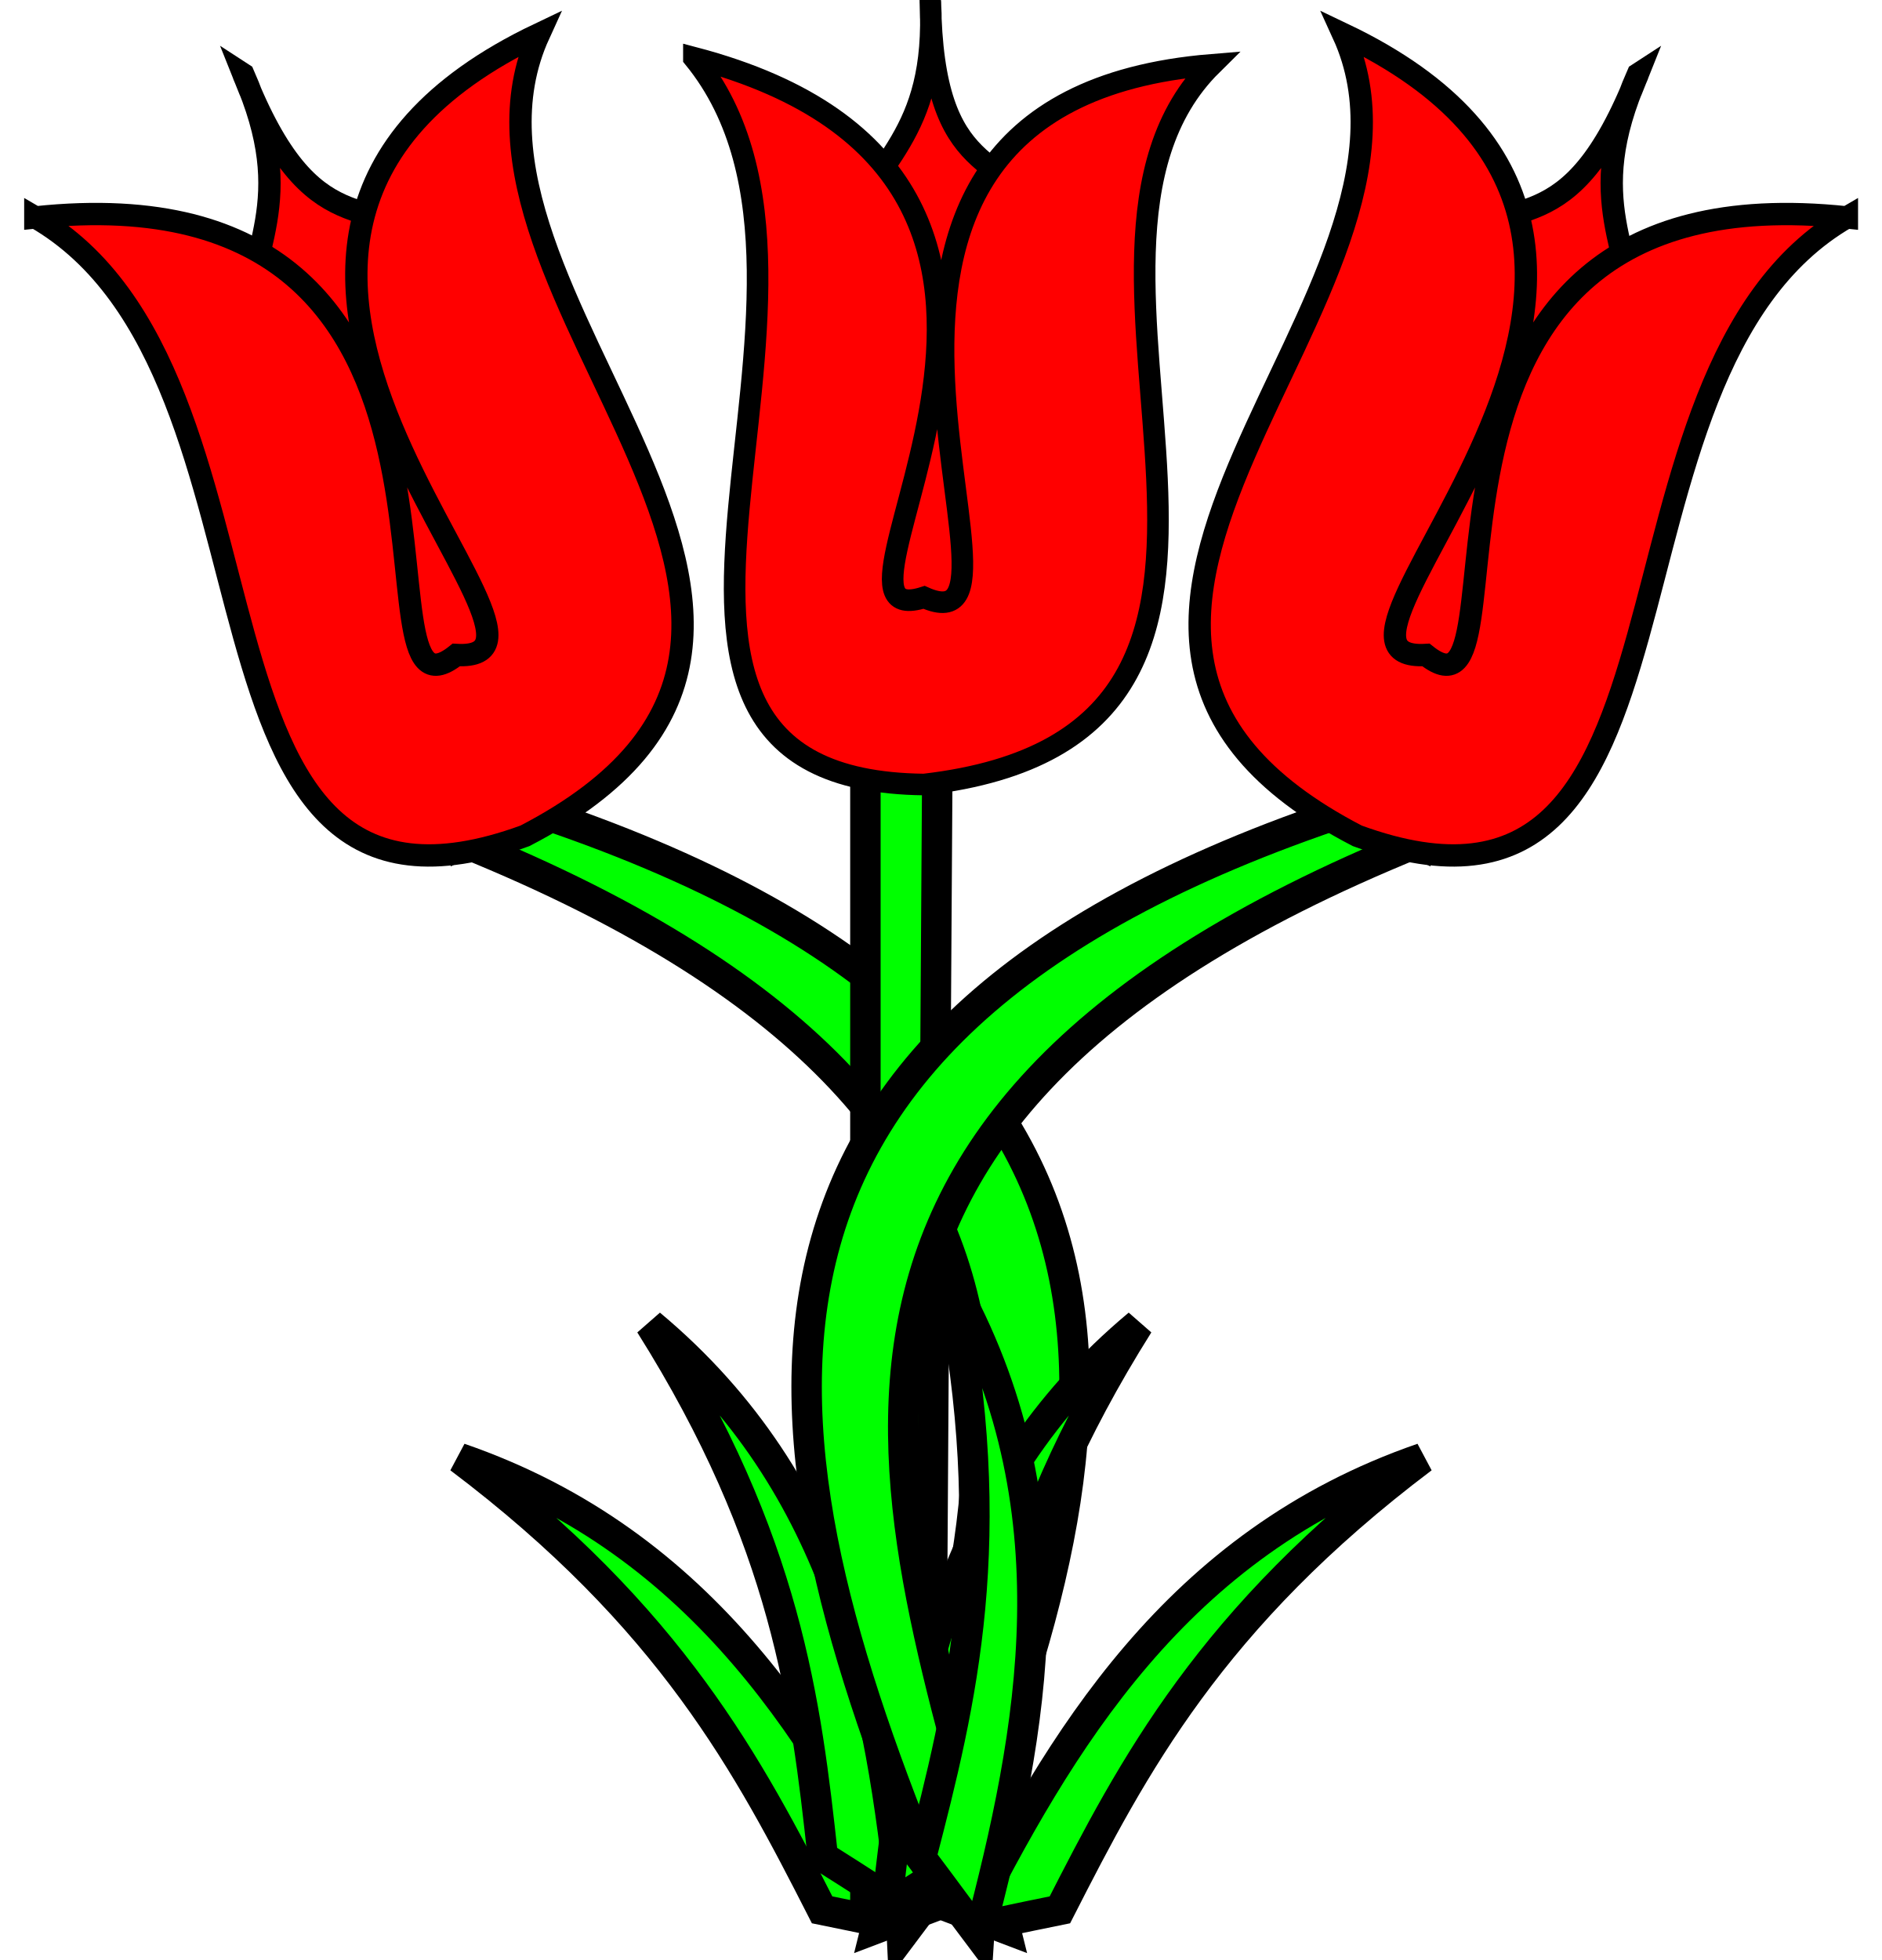
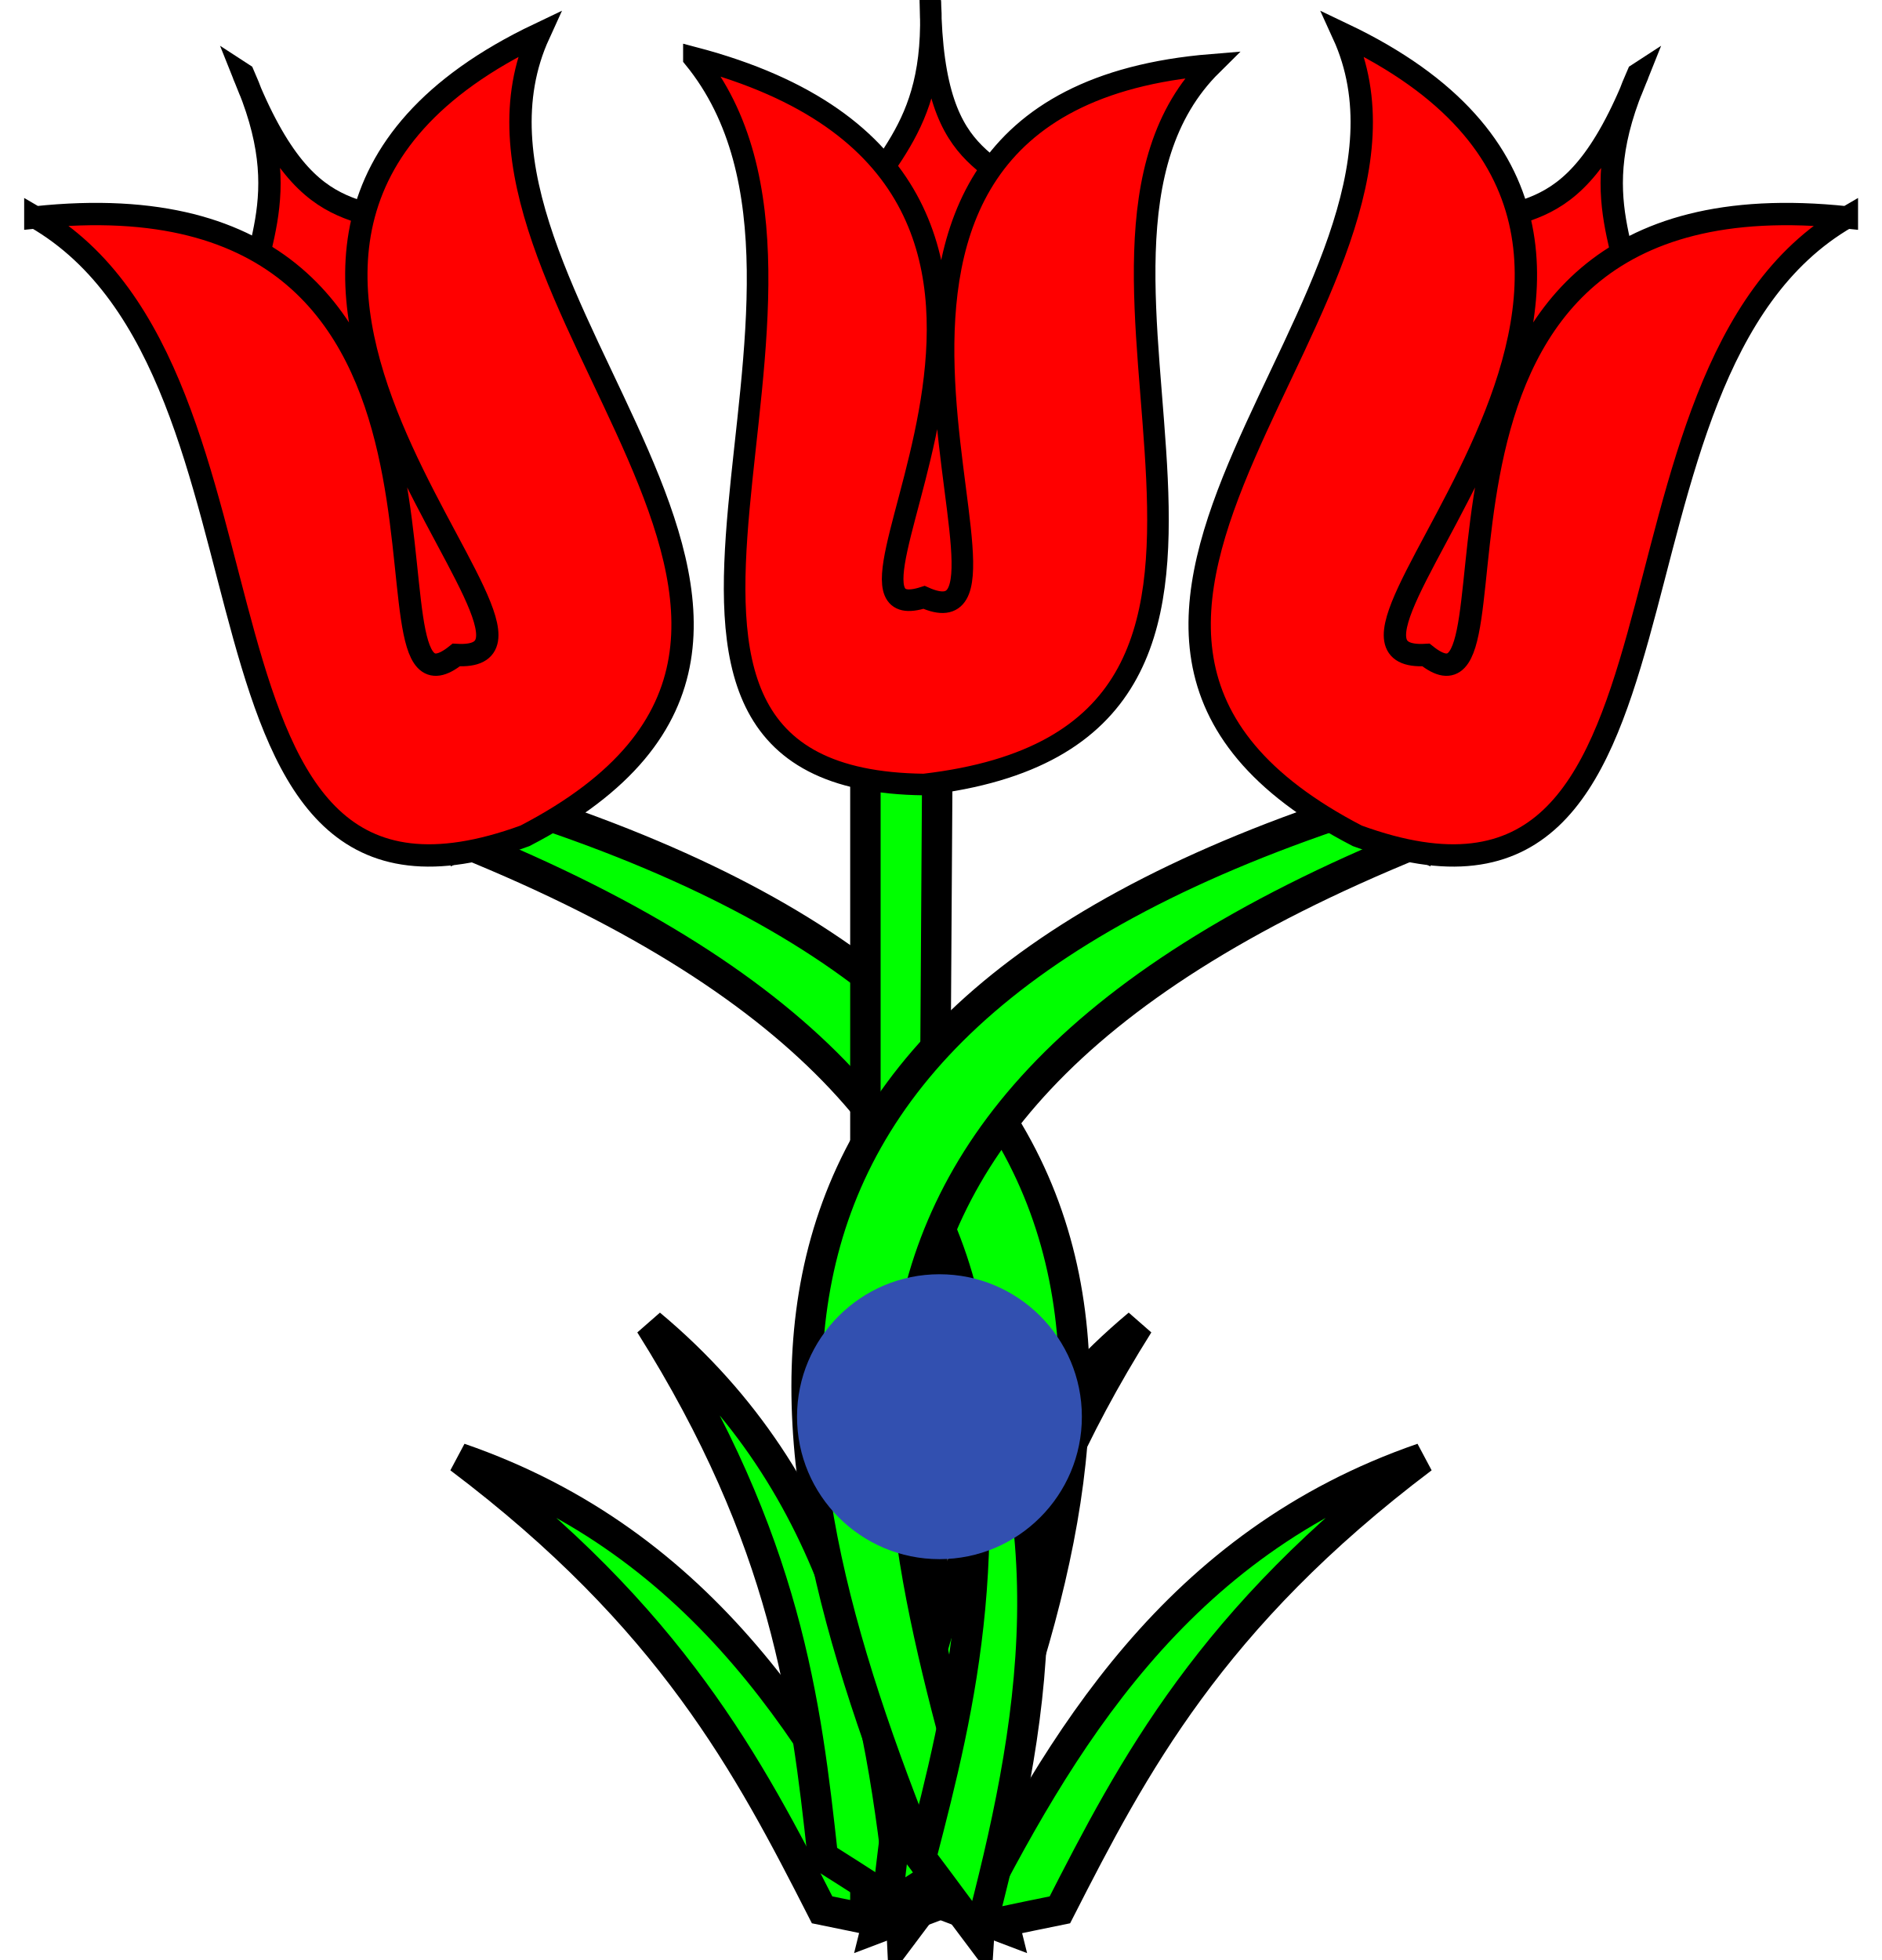
<svg xmlns="http://www.w3.org/2000/svg" version="1.1" width="185.395" height="193.107" id="svg3174">
  <defs id="defs3176" />
  <g id="layer1">
    <g id="use3478">
      <g id="g3480">
        <g id="leaved" style="fill:#00ff00">
          <g id="g3968" style="fill:#00ff00">
            <path d="m45.68,83.01   c70,28.38 50.19,68.36 40.63,107 2.058,-0.781 4.115,-1.563 6.173,-2.344 18.16,-43.63 28.24,-85.32 -40.2,-107.9 -2.199,1.097 -4.399,2.194 -6.598,3.29   z " id="path3970" style="fill:#00ff00;stroke:#000000;stroke-width:3;stroke-linecap:butt;stroke-linejoin:miter;stroke-miterlimit:4;stroke-opacity:1;stroke-dasharray:none" />
            <path d="m90.38,190.1   c-5.386,-1.094 -3.982,-0.842 -9.366,-1.936 -7.213,-14.14 -14.86,-28.76 -35.73,-44.5 24.31,8.393 35.72,27.94 45.1,46.44   z " id="path3972" style="fill:#00ff00;stroke:#000000;stroke-width:3;stroke-linecap:butt;stroke-linejoin:miter;stroke-miterlimit:4;stroke-opacity:1;stroke-dasharray:none" />
            <path d="m88.88,190.7   c3.302,-4.393 2.419,-3.273 5.721,-7.669 -3.989,-15.36 -7.973,-31.37 -2.812,-57 -12.61,22.41 -8.168,44.61 -2.91,64.65   z " id="use3974" style="fill:#00ff00;stroke:#000000;stroke-width:3;stroke-linecap:butt;stroke-linejoin:miter;stroke-miterlimit:4;stroke-opacity:1;stroke-dasharray:none" />
          </g>
          <g id="g3968-1" style="fill:#00ff00">
            <path d="m85.28,76.01 0,110.6 6.38,0 0.709,-111.3   z " id="path3970-8" style="fill:#00ff00;stroke:#000000;stroke-width:3;stroke-linecap:butt;stroke-linejoin:miter;stroke-miterlimit:4;stroke-opacity:1;stroke-dasharray:none" />
            <path d="m88.88,187.9   c-4.49,-2.836 -3.308,-2.127 -7.797,-4.963 -1.666,-15.25 -3.558,-31.08 -17.01,-52.46 19.08,15.92 22.68,37.5 24.81,57.43   z " id="path3972-4" style="fill:#00ff00;stroke:#000000;stroke-width:3;stroke-linecap:butt;stroke-linejoin:miter;stroke-miterlimit:4;stroke-opacity:1;stroke-dasharray:none" />
            <path d="m87.38,187.9   c4.49,-2.836 3.308,-2.127 7.797,-4.963 1.666,-15.25 3.558,-31.08 17.01,-52.46 -19.08,15.92 -22.68,37.5 -24.81,57.43   z " id="use3974-9" style="fill:#00ff00;stroke:#000000;stroke-width:3;stroke-linecap:butt;stroke-linejoin:miter;stroke-miterlimit:4;stroke-opacity:1;stroke-dasharray:none" />
          </g>
          <g id="g3448" style="fill:#00ff00">
            <path d="m139.7,83.01   c-70,28.38 -50.19,68.36 -40.63,107 -2.058,-0.781 -4.115,-1.563 -6.173,-2.344 -18.16,-43.63 -28.24,-85.32 40.2,-107.9 2.199,1.097 4.399,2.194 6.598,3.29   z " id="path3450" style="fill:#00ff00;stroke:#000000;stroke-width:3;stroke-linecap:butt;stroke-linejoin:miter;stroke-miterlimit:4;stroke-opacity:1;stroke-dasharray:none" />
            <path d="m95.08,190.1   c5.386,-1.094 3.982,-0.842 9.366,-1.936 7.213,-14.14 14.86,-28.76 35.73,-44.5 -24.31,8.393 -35.72,27.94 -45.1,46.44   z " id="path3452" style="fill:#00ff00;stroke:#000000;stroke-width:3;stroke-linecap:butt;stroke-linejoin:miter;stroke-miterlimit:4;stroke-opacity:1;stroke-dasharray:none" />
            <path d="m96.48,190.7   c-3.302,-4.393 -2.419,-3.273 -5.721,-7.669 3.989,-15.36 7.973,-31.37 2.812,-57 12.61,22.41 8.168,44.61 2.91,64.65   z " id="path3454" style="fill:#00ff00;stroke:#000000;stroke-width:3;stroke-linecap:butt;stroke-linejoin:miter;stroke-miterlimit:4;stroke-opacity:1;stroke-dasharray:none" />
          </g>
        </g>
        <g id="slipped" style="fill:#ff0000">
          <path d="m23.98,7.314   c5.634,12.77 0.243,17.17 0.364,25.76   l15.17,35.83 16.89,-7.194 -13.38,-37.3   c-6.349,-5.698 -12.22,0.194 -19.05,-17.1   z " id="path3966" style="fill:#ff0000;stroke:#000000;stroke-width:2.201;stroke-linecap:butt;stroke-linejoin:miter;stroke-miterlimit:4;stroke-opacity:1;stroke-dasharray:none" />
          <path d="m3.482,21.41   c26.8,15.46 11.96,74.2 48.25,60.94 39.55,-20.51 -10.33,-53.37 1.391,-79 -43.42,20.67 7.353,62.09 -8.161,61.18 -11.24,8.976 7.298,-48.29 -41.48,-43.11   z " id="path3976" style="fill:#ff0000;stroke:#000000;stroke-width:2.201;stroke-linecap:butt;stroke-linejoin:miter;stroke-miterlimit:4;stroke-opacity:1;stroke-dasharray:none" />
          <path d="m91.68,0.114   c0.709,13.47 -5.672,15.6 -8.508,23.4   l1.418,37.57 17.72,-0.709 0.709,-38.28   c-3.781,-7.328 -11.1,-4.017 -11.34,-21.98   z " id="path3966-6" style="fill:#ff0000;stroke:#000000;stroke-width:2.127;stroke-linecap:butt;stroke-linejoin:miter;stroke-miterlimit:4;stroke-opacity:1;stroke-dasharray:none" />
          <path d="m68.38,5.714   c18.91,23.16 -14.65,71.15 22.68,71.58 42.77,-4.963 8.982,-51.75 28.36,-70.91 -46.32,3.781 -14.65,58.61 -28.36,52.47 -13.23,4.253 23.16,-41.12 -22.68,-53.17   z " id="path3976-6" style="fill:#ff0000;stroke:#000000;stroke-width:2.127;stroke-linecap:butt;stroke-linejoin:miter;stroke-miterlimit:4;stroke-opacity:1;stroke-dasharray:none" />
          <path d="m161.4,7.314   c-5.634,12.77 -0.243,17.17 -0.364,25.76   l-15.17,35.83 -16.89,-7.194 13.38,-37.3   c6.349,-5.698 12.22,0.194 19.05,-17.1   z " id="path3446" style="fill:#ff0000;stroke:#000000;stroke-width:2.201;stroke-linecap:butt;stroke-linejoin:miter;stroke-miterlimit:4;stroke-opacity:1;stroke-dasharray:none" />
          <path d="m182,21.41   c-26.8,15.46 -11.96,74.2 -48.25,60.94 -39.55,-20.51 10.33,-53.37 -1.391,-79 43.42,20.67 -7.353,62.09 8.161,61.18 11.24,8.976 -7.298,-48.29 41.48,-43.11   z " id="path3456" style="fill:#ff0000;stroke:#000000;stroke-width:2.201;stroke-linecap:butt;stroke-linejoin:miter;stroke-miterlimit:4;stroke-opacity:1;stroke-dasharray:none" />
        </g>
      </g>
    </g>
  </g>
+   <circle style="fill:#3250b0;stroke-width:3;stroke-linecap:round;stroke-linejoin:round;stroke-miterlimit:3" id="hold-point" cx="92.577" cy="139.579" r="14.035" />
</svg>
